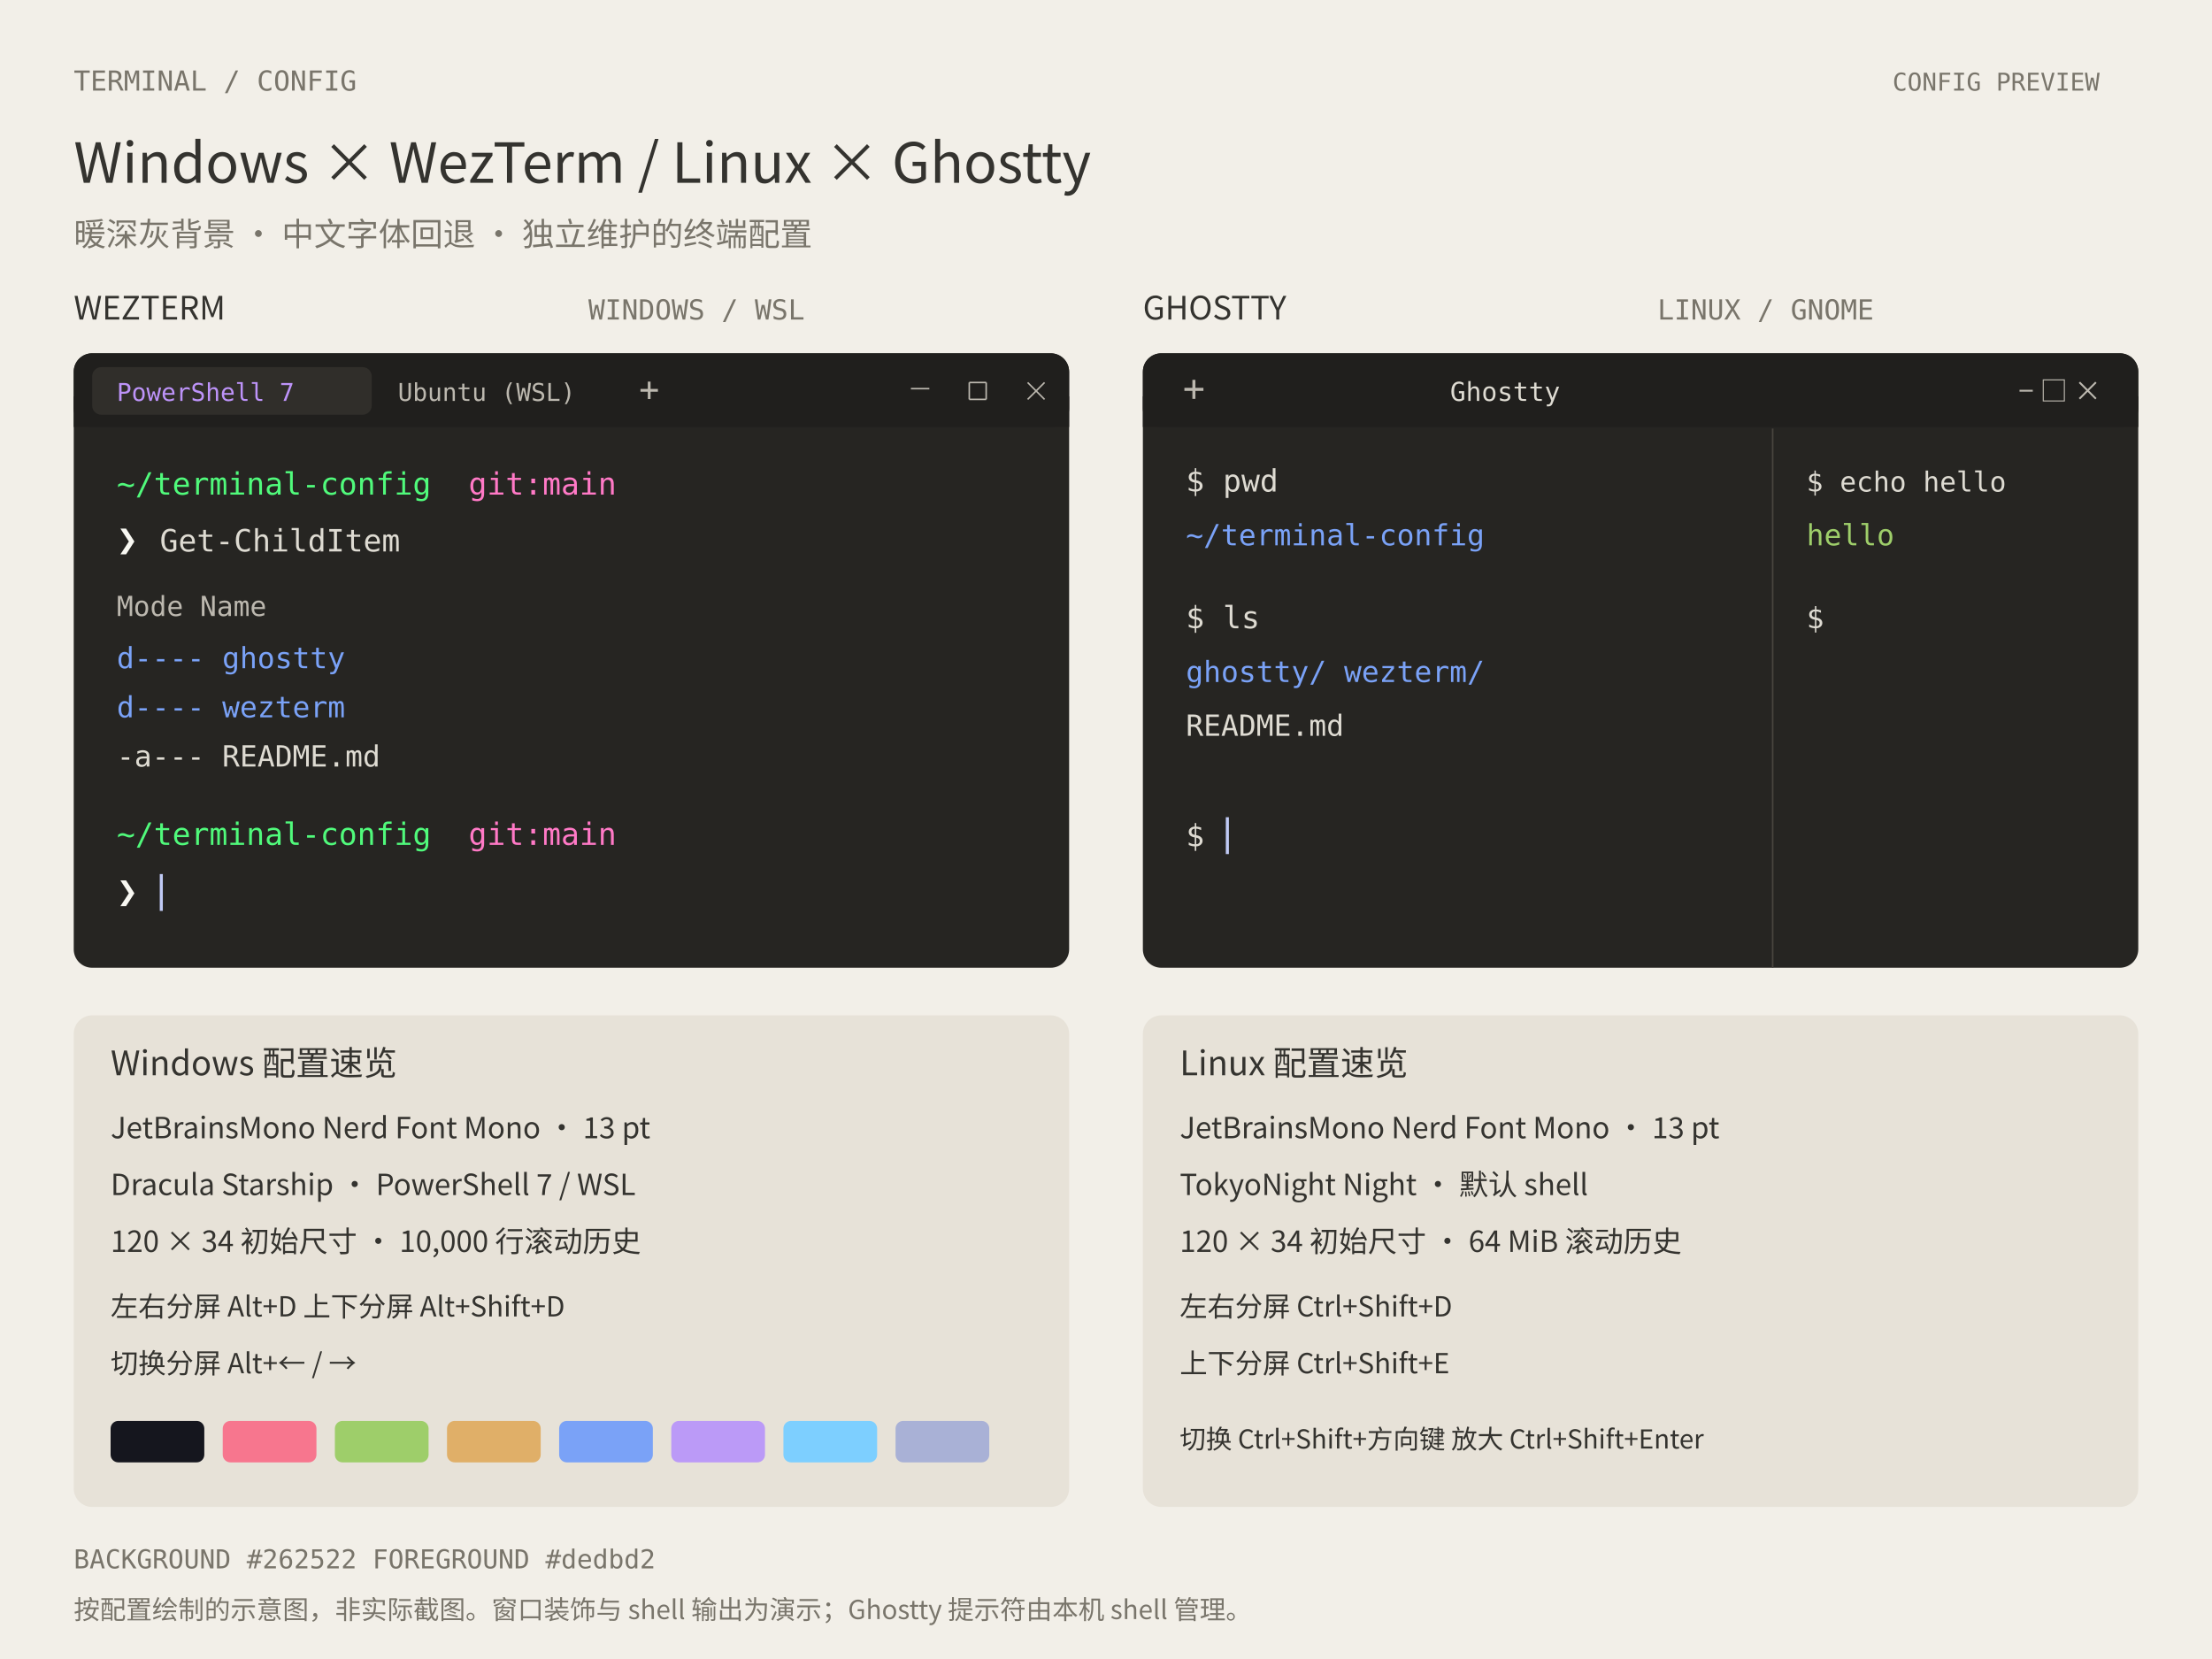
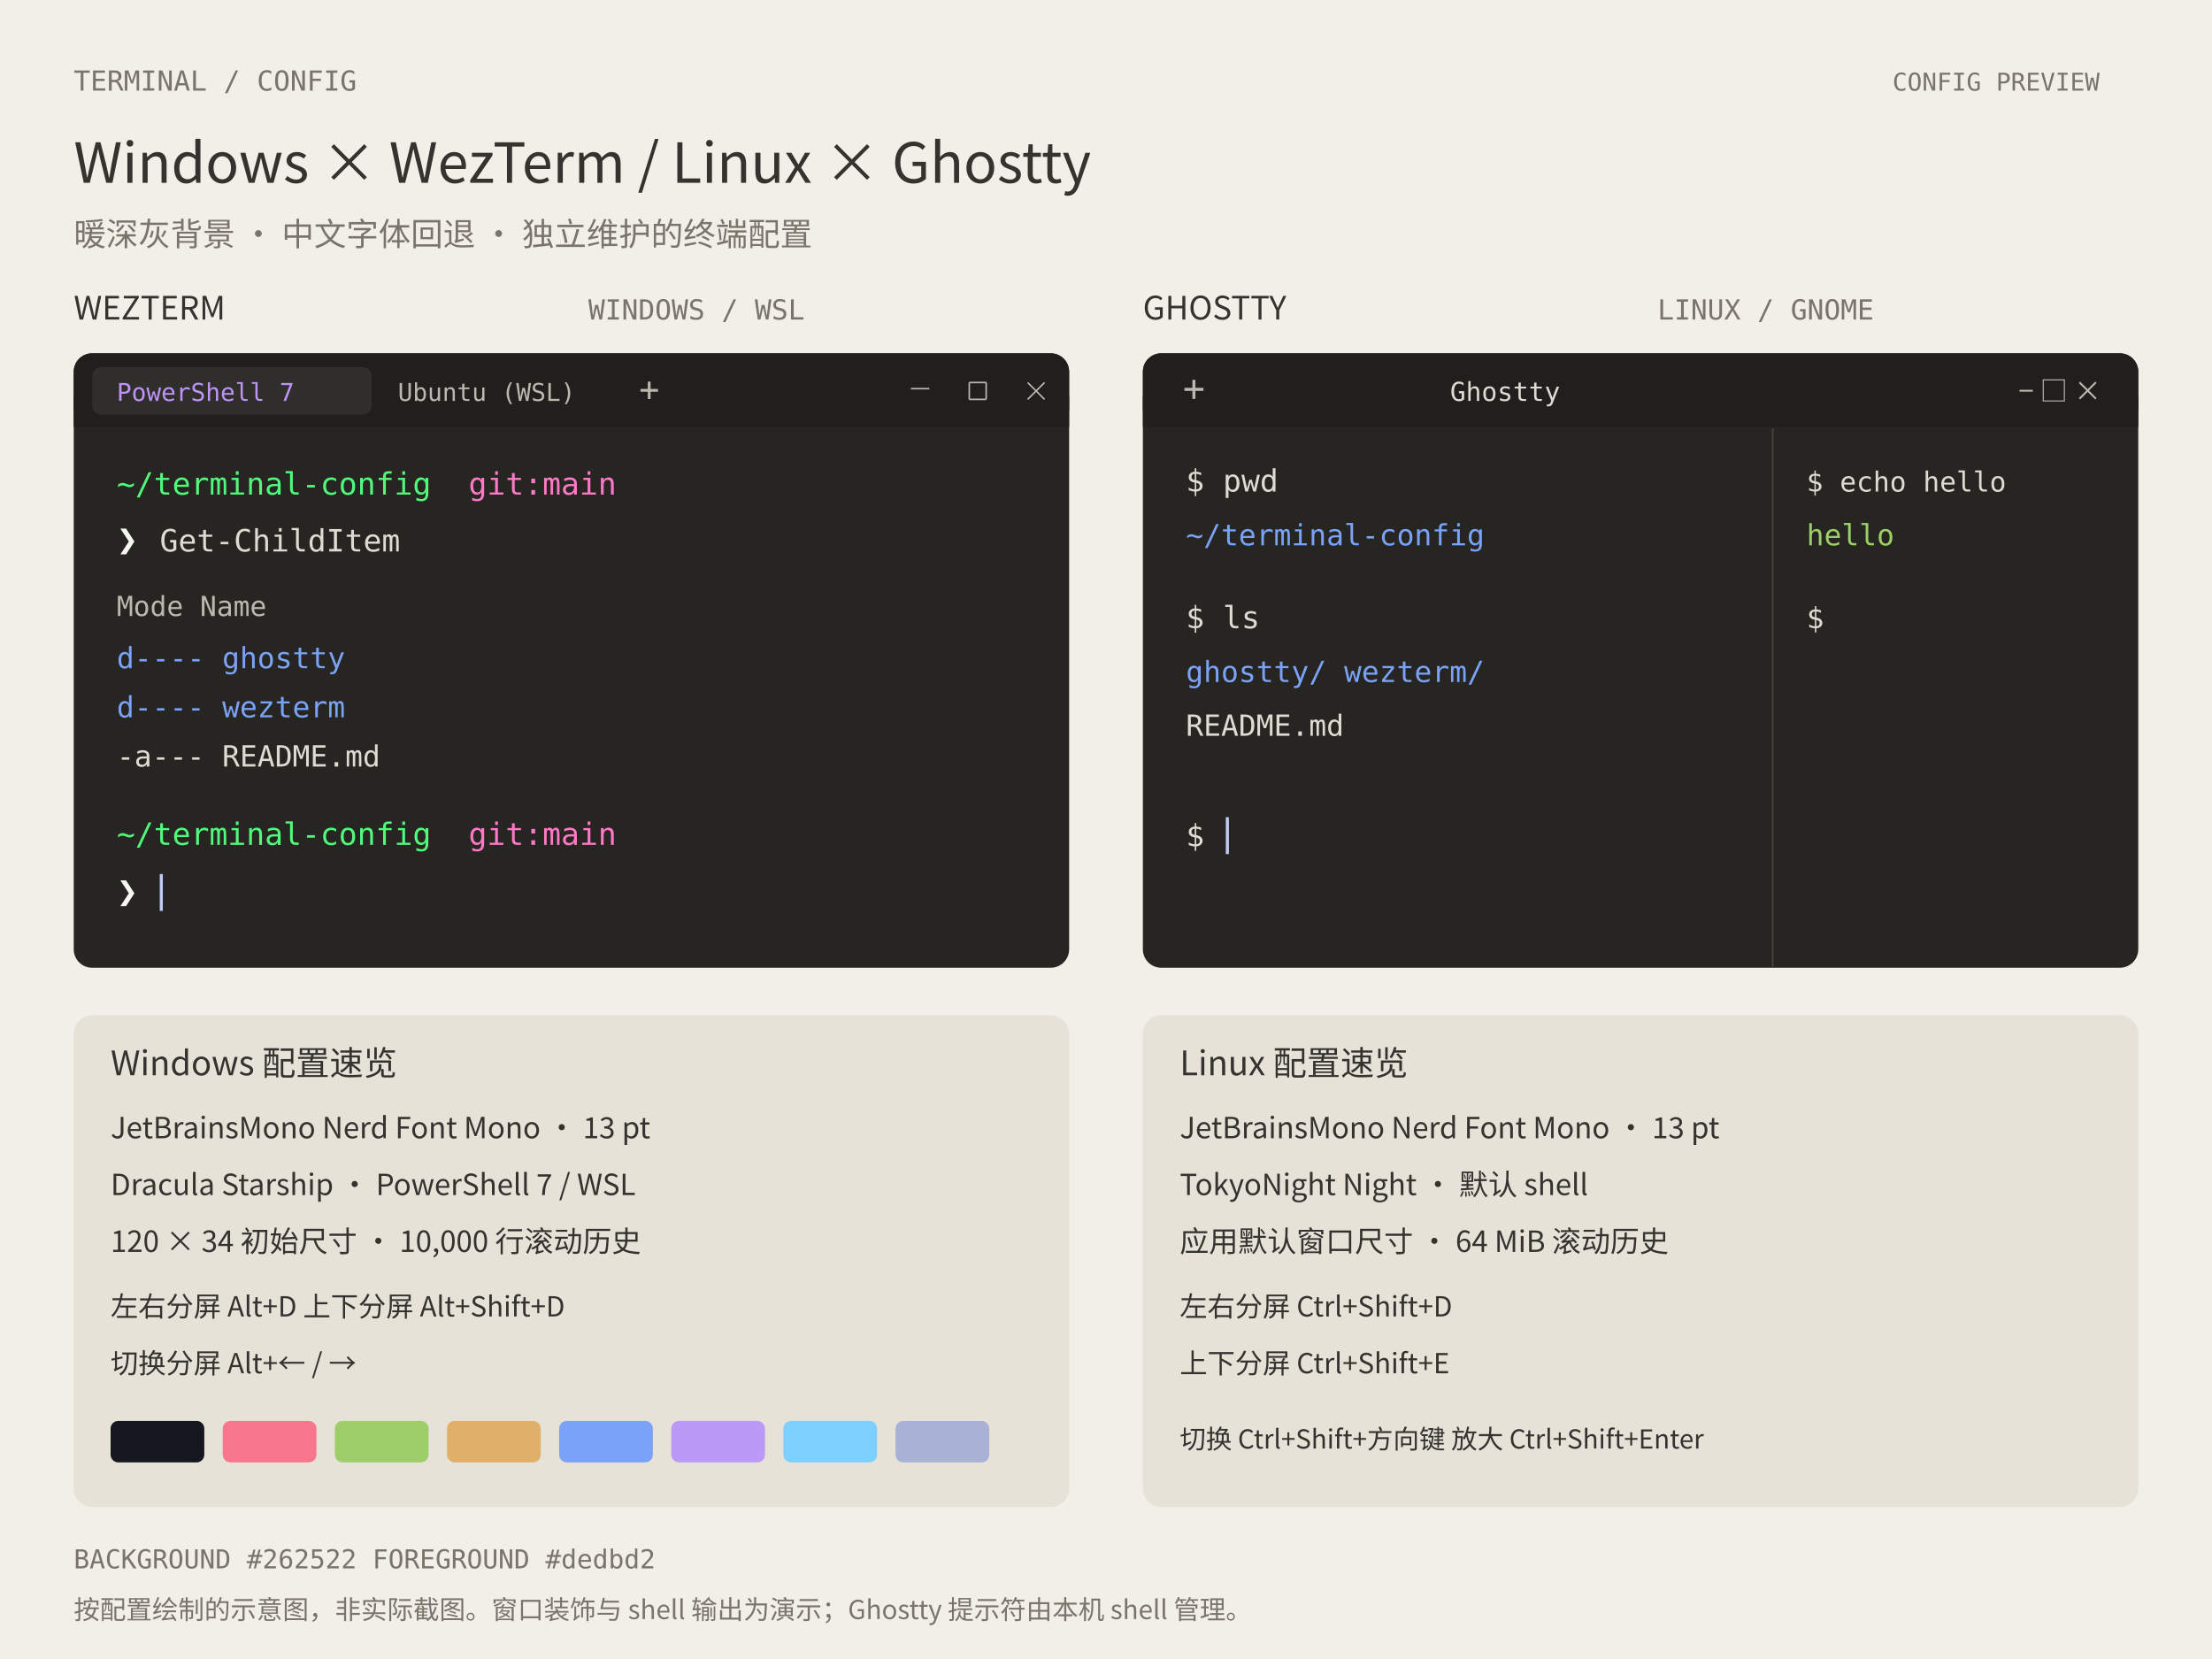
<svg xmlns="http://www.w3.org/2000/svg" width="1440" height="1080" viewBox="0 0 1440 1080" role="img" aria-labelledby="title desc">
  <rect x="0" y="0" width="1440" height="1080" rx="0" fill="#f2efe8" />
  <text x="48" y="59" font-family="JetBrainsMono Nerd Font Mono, monospace" font-size="18" fill="#79756b">TERMINAL / CONFIG</text>
  <text x="48" y="119" font-family="Noto Sans CJK SC, sans-serif" font-size="36" fill="#34332f">Windows × WezTerm  /  Linux × Ghostty</text>
  <text x="48" y="160" font-family="Noto Sans CJK SC, sans-serif" font-size="21" fill="#79756b">暖深灰背景 · 中文字体回退 · 独立维护的终端配置</text>
  <text x="1232" y="59" font-family="JetBrainsMono Nerd Font Mono, monospace" font-size="16" fill="#79756b">CONFIG PREVIEW</text>
  <text x="48" y="208" font-family="Noto Sans CJK SC, sans-serif" font-size="21" fill="#34332f">WEZTERM</text>
  <text x="383" y="208" font-family="JetBrainsMono Nerd Font Mono, monospace" font-size="18" fill="#79756b">WINDOWS / WSL</text>
  <rect x="48" y="230" width="648" height="400" rx="12" fill="#262522" />
  <rect x="48" y="230" width="648" height="48" rx="12" fill="#201f1d" />
  <rect x="48" y="258" width="648" height="20" rx="0" fill="#201f1d" />
  <text x="744" y="208" font-family="Noto Sans CJK SC, sans-serif" font-size="21" fill="#34332f">GHOSTTY</text>
  <text x="1079" y="208" font-family="JetBrainsMono Nerd Font Mono, monospace" font-size="18" fill="#79756b">LINUX / GNOME</text>
  <rect x="744" y="230" width="648" height="400" rx="12" fill="#262522" />
  <rect x="744" y="230" width="648" height="48" rx="12" fill="#201f1d" />
  <rect x="744" y="258" width="648" height="20" rx="0" fill="#201f1d" />
  <rect x="60" y="239" width="182" height="31" rx="6" fill="#302e2a" />
  <text x="76" y="261" font-family="JetBrainsMono Nerd Font Mono, monospace" font-size="16" fill="#bd93f9">PowerShell 7</text>
  <text x="259" y="261" font-family="JetBrainsMono Nerd Font Mono, monospace" font-size="16" fill="#bcb8af">Ubuntu (WSL)</text>
  <text x="416" y="261" font-family="JetBrainsMono Nerd Font Mono, monospace" font-size="22" fill="#bcb8af">+</text>
  <path d="M593 253 L605 253" stroke="#bcb8af" stroke-width="1" />
  <path d="M631 249 L642 249" stroke="#bcb8af" stroke-width="1" />
  <path d="M631 249 L631 260" stroke="#bcb8af" stroke-width="1" />
  <path d="M642 249 L642 260" stroke="#bcb8af" stroke-width="1" />
  <path d="M631 260 L642 260" stroke="#bcb8af" stroke-width="1" />
  <path d="M669 249 L680 260" stroke="#bcb8af" stroke-width="1" />
  <path d="M680 249 L669 260" stroke="#bcb8af" stroke-width="1" />
  <text x="76" y="322" font-family="JetBrainsMono Nerd Font Mono, monospace" font-size="20" fill="#50fa7b">~/terminal-config</text>
  <text x="305" y="322" font-family="JetBrainsMono Nerd Font Mono, monospace" font-size="20" fill="#ff79c6">git:main</text>
  <text x="76" y="359" font-family="JetBrainsMono Nerd Font Mono, monospace" font-size="23" fill="#f8f8f2">❯</text>
  <text x="104" y="359" font-family="JetBrainsMono Nerd Font Mono, monospace" font-size="20" fill="#dedbd2">Get-ChildItem</text>
  <text x="76" y="401" font-family="JetBrainsMono Nerd Font Mono, monospace" font-size="18" fill="#bcb8af">Mode    Name</text>
  <text x="76" y="435" font-family="JetBrainsMono Nerd Font Mono, monospace" font-size="19" fill="#7aa2f7">d----   ghostty</text>
  <text x="76" y="467" font-family="JetBrainsMono Nerd Font Mono, monospace" font-size="19" fill="#7aa2f7">d----   wezterm</text>
  <text x="76" y="499" font-family="JetBrainsMono Nerd Font Mono, monospace" font-size="19" fill="#dedbd2">-a---   README.md</text>
  <text x="76" y="550" font-family="JetBrainsMono Nerd Font Mono, monospace" font-size="20" fill="#50fa7b">~/terminal-config</text>
  <text x="305" y="550" font-family="JetBrainsMono Nerd Font Mono, monospace" font-size="20" fill="#ff79c6">git:main</text>
  <text x="76" y="588" font-family="JetBrainsMono Nerd Font Mono, monospace" font-size="23" fill="#f8f8f2">❯</text>
  <rect x="104" y="569" width="2" height="24" rx="0" fill="#c0caf5" />
  <text x="770" y="261" font-family="JetBrainsMono Nerd Font Mono, monospace" font-size="24" fill="#bcb8af">+</text>
  <text x="944" y="261" font-family="JetBrainsMono Nerd Font Mono, monospace" font-size="17" fill="#dedbd2">Ghostty</text>
  <text x="1314" y="261" font-family="Noto Sans CJK SC, sans-serif" font-size="18" fill="#bcb8af">−  □  ×</text>
  <path d="M1154 279 L1154 630" stroke="#48453f" stroke-width="1" />
  <text x="772" y="320" font-family="JetBrainsMono Nerd Font Mono, monospace" font-size="20" fill="#dedbd2">$ pwd</text>
  <text x="772" y="355" font-family="JetBrainsMono Nerd Font Mono, monospace" font-size="19" fill="#7aa2f7">~/terminal-config</text>
  <text x="772" y="409" font-family="JetBrainsMono Nerd Font Mono, monospace" font-size="20" fill="#dedbd2">$ ls</text>
  <text x="772" y="444" font-family="JetBrainsMono Nerd Font Mono, monospace" font-size="19" fill="#7aa2f7">ghostty/  wezterm/</text>
  <text x="772" y="479" font-family="JetBrainsMono Nerd Font Mono, monospace" font-size="19" fill="#dedbd2">README.md</text>
  <text x="772" y="551" font-family="JetBrainsMono Nerd Font Mono, monospace" font-size="20" fill="#dedbd2">$ </text>
  <rect x="798" y="532" width="2" height="24" rx="0" fill="#c0caf5" />
  <text x="1176" y="320" font-family="JetBrainsMono Nerd Font Mono, monospace" font-size="18" fill="#dedbd2">$ echo hello</text>
  <text x="1176" y="355" font-family="JetBrainsMono Nerd Font Mono, monospace" font-size="19" fill="#9ece6a">hello</text>
  <text x="1176" y="409" font-family="JetBrainsMono Nerd Font Mono, monospace" font-size="19" fill="#dedbd2">$ </text>
  <rect x="48" y="661" width="648" height="320" rx="12" fill="#e7e2d8" />
  <rect x="744" y="661" width="648" height="320" rx="12" fill="#e7e2d8" />
  <text x="72" y="700" font-family="Noto Sans CJK SC, sans-serif" font-size="22" fill="#34332f">Windows 配置速览</text>
  <text x="72" y="741" font-family="Noto Sans CJK SC, sans-serif" font-size="19" fill="#34332f">JetBrainsMono Nerd Font Mono · 13 pt</text>
  <text x="72" y="778" font-family="Noto Sans CJK SC, sans-serif" font-size="19" fill="#34332f">Dracula Starship · PowerShell 7 / WSL</text>
  <text x="72" y="815" font-family="Noto Sans CJK SC, sans-serif" font-size="19" fill="#34332f">120 × 34 初始尺寸 · 10,000 行滚动历史</text>
  <text x="72" y="857" font-family="Noto Sans CJK SC, sans-serif" font-size="18" fill="#34332f">左右分屏  Alt+D     上下分屏  Alt+Shift+D</text>
  <text x="72" y="894" font-family="Noto Sans CJK SC, sans-serif" font-size="18" fill="#34332f">切换分屏  Alt+← / →</text>
  <rect x="72" y="925" width="61" height="27" rx="5" fill="#15161e" />
  <rect x="145" y="925" width="61" height="27" rx="5" fill="#f7768e" />
  <rect x="218" y="925" width="61" height="27" rx="5" fill="#9ece6a" />
  <rect x="291" y="925" width="61" height="27" rx="5" fill="#e0af68" />
  <rect x="364" y="925" width="61" height="27" rx="5" fill="#7aa2f7" />
  <rect x="437" y="925" width="61" height="27" rx="5" fill="#bb9af7" />
  <rect x="510" y="925" width="61" height="27" rx="5" fill="#7dcfff" />
  <rect x="583" y="925" width="61" height="27" rx="5" fill="#a9b1d6" />
  <text x="768" y="700" font-family="Noto Sans CJK SC, sans-serif" font-size="22" fill="#34332f">Linux 配置速览</text>
  <text x="768" y="741" font-family="Noto Sans CJK SC, sans-serif" font-size="19" fill="#34332f">JetBrainsMono Nerd Font Mono · 13 pt</text>
  <text x="768" y="778" font-family="Noto Sans CJK SC, sans-serif" font-size="19" fill="#34332f">TokyoNight Night · 默认 shell</text>
-   <text x="768" y="815" font-family="Noto Sans CJK SC, sans-serif" font-size="19" fill="#34332f">120 × 34 初始尺寸 · 64 MiB 滚动历史</text>
+   <text x="768" y="815" font-family="Noto Sans CJK SC, sans-serif" font-size="19" fill="#34332f">应用默认窗口尺寸 · 64 MiB 滚动历史</text>
  <text x="768" y="857" font-family="Noto Sans CJK SC, sans-serif" font-size="18" fill="#34332f">左右分屏  Ctrl+Shift+D</text>
  <text x="768" y="894" font-family="Noto Sans CJK SC, sans-serif" font-size="18" fill="#34332f">上下分屏  Ctrl+Shift+E</text>
  <text x="768" y="943" font-family="Noto Sans CJK SC, sans-serif" font-size="17" fill="#34332f">切换  Ctrl+Shift+方向键    放大  Ctrl+Shift+Enter</text>
  <text x="48" y="1021" font-family="JetBrainsMono Nerd Font Mono, monospace" font-size="17" fill="#79756b">BACKGROUND #262522     FOREGROUND #dedbd2</text>
  <text x="48" y="1054" font-family="Noto Sans CJK SC, sans-serif" font-size="17" fill="#79756b">按配置绘制的示意图，非实际截图。窗口装饰与 shell 输出为演示；Ghostty 提示符由本机 shell 管理。</text>
</svg>
